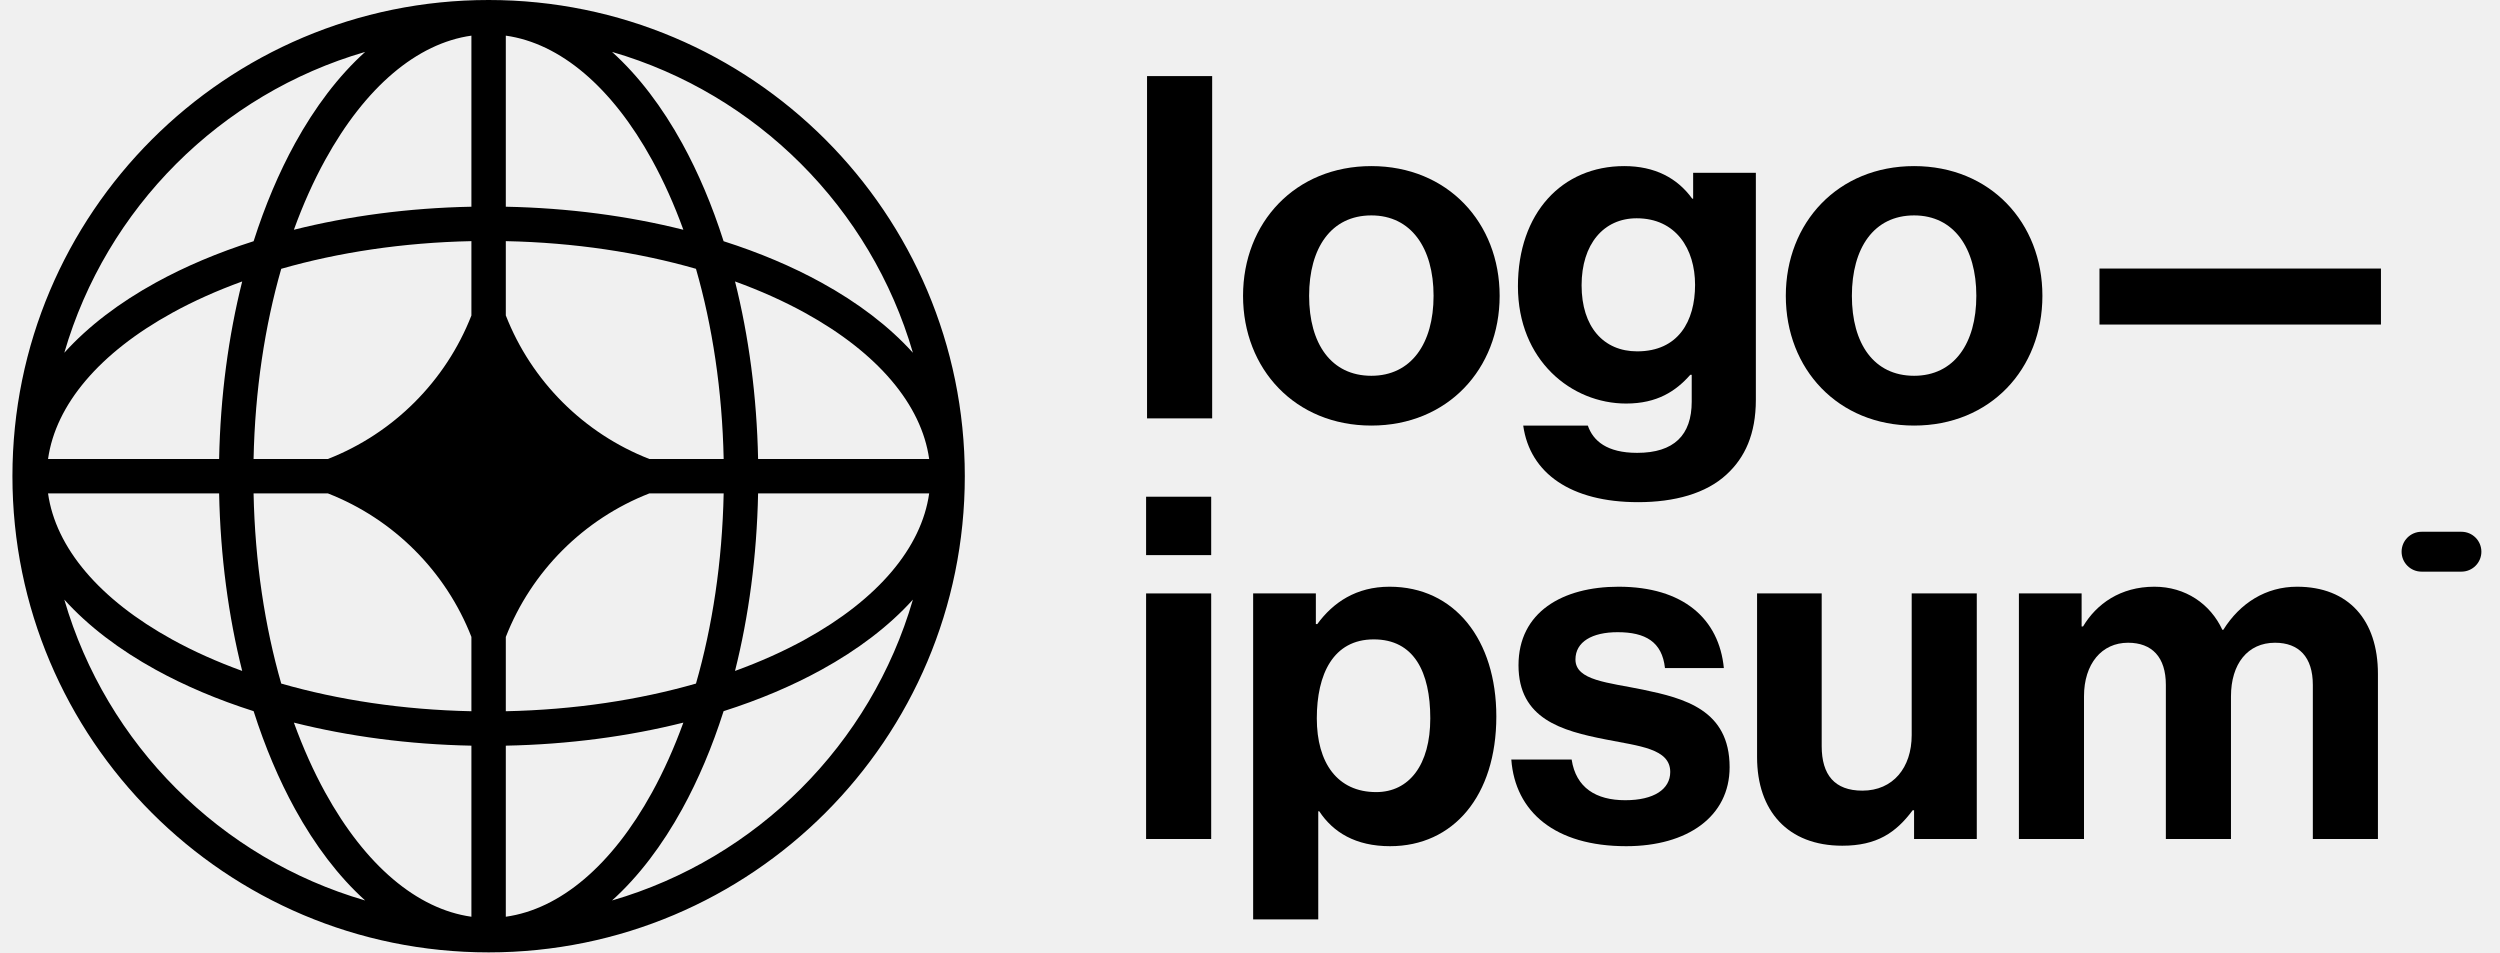
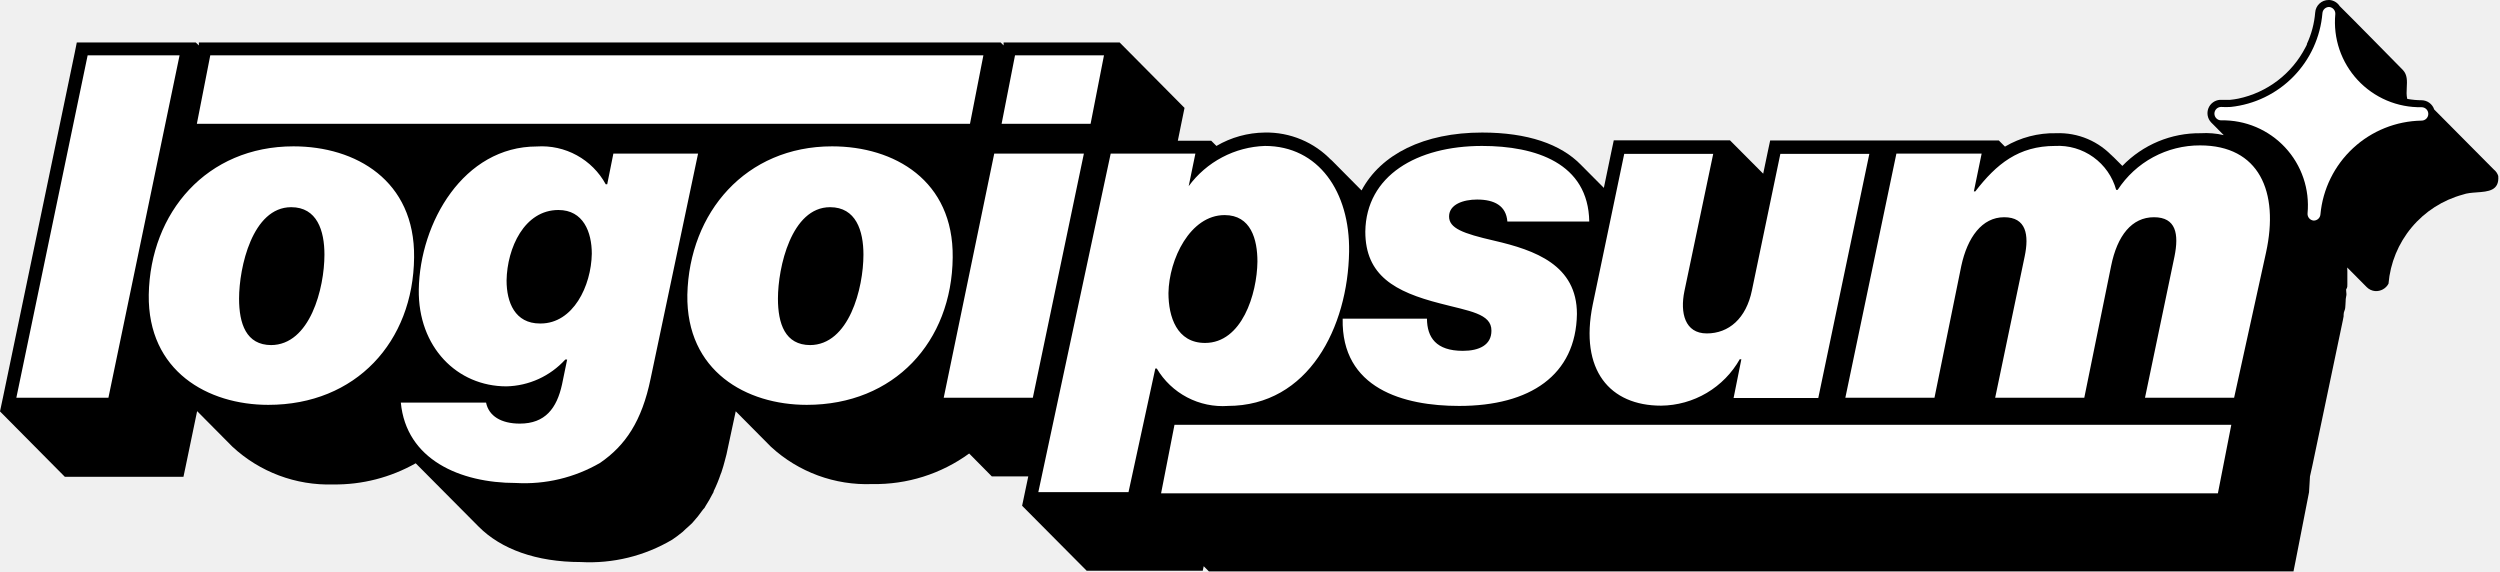
- <svg xmlns="http://www.w3.org/2000/svg" id="logo-77" width="105" height="40" viewBox="0 0 105 40" fill="none">
-   <path class="ccustom" d="M48.136 35.238H50.87V24.924H48.136V35.238ZM48.136 23.315H50.87V20.862H48.136V23.315Z" fill="black" />
-   <path class="ccustom" d="M52.632 38.616H55.367V34.072H55.407C55.99 34.957 56.935 35.54 58.383 35.54C61.037 35.54 62.846 33.429 62.846 30.091C62.846 26.874 61.097 24.642 58.362 24.642C56.955 24.642 55.99 25.306 55.327 26.21H55.266V24.924H52.632V38.616ZM57.8 33.268C56.171 33.268 55.306 32.041 55.306 30.171C55.306 28.322 55.99 26.854 57.699 26.854C59.388 26.854 60.072 28.221 60.072 30.171C60.072 32.122 59.187 33.268 57.8 33.268Z" fill="black" />
-   <path class="ccustom" d="M68.301 35.54C70.874 35.54 72.644 34.293 72.644 32.222C72.644 29.809 70.734 29.327 69.004 28.965C67.537 28.663 66.169 28.583 66.169 27.698C66.169 26.954 66.873 26.552 67.939 26.552C69.105 26.552 69.809 26.954 69.929 28.06H72.402C72.201 25.989 70.693 24.642 67.979 24.642C65.627 24.642 63.777 25.708 63.777 27.94C63.777 30.192 65.586 30.694 67.436 31.056C68.844 31.337 70.15 31.438 70.15 32.423C70.15 33.147 69.467 33.609 68.26 33.609C67.034 33.609 66.189 33.087 66.009 31.901H63.475C63.636 34.092 65.305 35.54 68.301 35.54Z" fill="black" />
-   <path class="ccustom" d="M83.025 35.238V24.924H80.291V30.875C80.291 32.242 79.507 33.207 78.22 33.207C77.054 33.207 76.511 32.544 76.511 31.337V24.924H73.797V31.8C73.797 34.052 75.083 35.52 77.376 35.52C78.823 35.52 79.627 34.977 80.331 34.032H80.391V35.238H83.025Z" fill="black" />
-   <path class="ccustom" d="M84.794 35.238H87.528V29.247C87.528 27.879 88.272 26.995 89.378 26.995C90.383 26.995 90.966 27.598 90.966 28.764V35.238H93.701V29.247C93.701 27.879 94.405 26.995 95.551 26.995C96.556 26.995 97.139 27.598 97.139 28.764V35.238H99.873V28.302C99.873 26.05 98.647 24.642 96.475 24.642C95.169 24.642 94.083 25.326 93.379 26.452H93.339C92.836 25.366 91.791 24.642 90.484 24.642C89.056 24.642 88.051 25.366 87.488 26.311H87.428V24.924H84.794V35.238Z" fill="black" />
-   <path class="ccustom" d="M48.176 17.572H50.911V3.196H48.176V17.572Z" fill="black" />
-   <path class="ccustom" d="M57.597 17.874C60.794 17.874 62.985 15.501 62.985 12.425C62.985 9.349 60.794 6.976 57.597 6.976C54.4 6.976 52.208 9.349 52.208 12.425C52.208 15.501 54.4 17.874 57.597 17.874ZM57.597 15.783C55.908 15.783 54.983 14.435 54.983 12.425C54.983 10.414 55.908 9.047 57.597 9.047C59.265 9.047 60.21 10.414 60.21 12.425C60.21 14.435 59.265 15.783 57.597 15.783Z" fill="black" />
-   <path class="ccustom" d="M68.8 21.091C70.328 21.091 71.655 20.729 72.52 19.924C73.284 19.221 73.746 18.235 73.746 16.788V7.258H71.112V8.343H71.072C70.449 7.479 69.504 6.976 68.217 6.976C65.603 6.976 63.753 8.947 63.753 12.023C63.753 15.139 66.005 16.949 68.297 16.949C69.604 16.949 70.388 16.426 70.992 15.742H71.052V16.868C71.052 18.276 70.308 19.02 68.76 19.02C67.493 19.02 66.91 18.517 66.689 17.874H63.975C64.256 19.884 65.985 21.091 68.8 21.091ZM68.76 14.757C67.352 14.757 66.427 13.732 66.427 11.983C66.427 10.254 67.352 9.168 68.74 9.168C70.388 9.168 71.193 10.454 71.193 11.963C71.193 13.491 70.489 14.757 68.76 14.757Z" fill="black" />
-   <path class="ccustom" d="M80.392 17.874C83.589 17.874 85.781 15.501 85.781 12.425C85.781 9.349 83.589 6.976 80.392 6.976C77.196 6.976 75.004 9.349 75.004 12.425C75.004 15.501 77.196 17.874 80.392 17.874ZM80.392 15.783C78.704 15.783 77.779 14.435 77.779 12.425C77.779 10.414 78.704 9.047 80.392 9.047C82.061 9.047 83.006 10.414 83.006 12.425C83.006 14.435 82.061 15.783 80.392 15.783Z" fill="black" />
-   <path class="ccustom" d="M88.178 13.631H100V11.279H88.178V13.631Z" fill="black" />
-   <path class="ccustom" d="M100.867 23.172C100.867 22.709 101.242 22.334 101.705 22.334H103.38C103.843 22.334 104.218 22.709 104.218 23.172C104.218 23.634 103.843 24.009 103.38 24.009H101.705C101.242 24.009 100.867 23.634 100.867 23.172Z" fill="black" />
-   <path class="ccustom" fill-rule="evenodd" clip-rule="evenodd" d="M20.522 0C31.567 0 40.522 8.954 40.522 20C40.522 31.046 31.567 40 20.522 40C9.476 40 0.522 31.046 0.522 20C0.522 8.954 9.476 0 20.522 0ZM19.799 1.497C17.517 1.818 15.345 3.651 13.658 6.717C13.169 7.607 12.727 8.589 12.343 9.65C14.636 9.074 17.155 8.734 19.799 8.682V1.497ZM10.652 10.131C11.131 8.63 11.716 7.248 12.391 6.021C13.227 4.501 14.219 3.188 15.337 2.18C9.258 3.945 4.467 8.737 2.701 14.816C3.71 13.698 5.022 12.706 6.542 11.87C7.77 11.194 9.151 10.609 10.652 10.131ZM10.172 11.821C9.596 14.114 9.256 16.633 9.203 19.277H2.018C2.339 16.995 4.173 14.823 7.239 13.136C8.128 12.647 9.111 12.206 10.172 11.821ZM10.65 19.277C10.709 16.392 11.125 13.683 11.812 11.29C14.205 10.603 16.914 10.188 19.799 10.128V13.251C18.722 16.006 16.527 18.201 13.772 19.277H10.65ZM9.203 20.723H2.018C2.339 23.005 4.173 25.177 7.239 26.864C8.128 27.353 9.111 27.794 10.172 28.179C9.596 25.886 9.256 23.367 9.203 20.723ZM11.812 28.71C11.125 26.317 10.709 23.608 10.65 20.723H13.772C16.527 21.799 18.723 23.994 19.799 26.749V29.872C16.914 29.812 14.205 29.397 11.812 28.71ZM10.652 29.869C9.151 29.391 7.77 28.806 6.542 28.13C5.022 27.294 3.71 26.302 2.701 25.184C4.467 31.263 9.258 36.055 15.337 37.82C14.219 36.812 13.227 35.499 12.391 33.979C11.716 32.752 11.131 31.37 10.652 29.869ZM19.799 38.503C17.517 38.182 15.345 36.349 13.658 33.283C13.169 32.393 12.727 31.41 12.343 30.35C14.636 30.926 17.155 31.266 19.799 31.318V38.503ZM25.706 37.82C26.824 36.812 27.816 35.499 28.652 33.979C29.327 32.752 29.913 31.37 30.391 29.869C31.892 29.391 33.273 28.806 34.501 28.13C36.021 27.294 37.334 26.302 38.342 25.184C36.576 31.263 31.785 36.055 25.706 37.82ZM28.701 30.35C28.316 31.41 27.874 32.393 27.385 33.283C25.699 36.349 23.526 38.182 21.244 38.503V31.318C23.888 31.266 26.407 30.926 28.701 30.35ZM30.871 28.179C31.932 27.794 32.915 27.353 33.804 26.864C36.87 25.177 38.704 23.005 39.025 20.723H31.84C31.787 23.367 31.447 25.886 30.871 28.179ZM30.394 20.723C30.334 23.608 29.919 26.317 29.231 28.71C26.838 29.397 24.13 29.812 21.244 29.872V26.752C22.32 23.995 24.516 21.799 27.272 20.723H30.394ZM31.84 19.277H39.025C38.704 16.995 36.87 14.823 33.804 13.136C32.915 12.647 31.932 12.206 30.871 11.821C31.447 14.114 31.787 16.633 31.84 19.277ZM29.231 11.29C29.919 13.683 30.334 16.392 30.394 19.277H27.272C24.516 18.201 22.32 16.005 21.244 13.248V10.128C24.13 10.188 26.838 10.603 29.231 11.29ZM30.391 10.131C31.892 10.609 33.273 11.194 34.501 11.87C36.021 12.706 37.334 13.698 38.342 14.816C36.576 8.737 31.785 3.945 25.706 2.18C26.824 3.188 27.816 4.501 28.652 6.021C29.327 7.248 29.913 8.63 30.391 10.131ZM21.244 1.497C23.526 1.818 25.699 3.651 27.385 6.717C27.874 7.607 28.316 8.589 28.701 9.65C26.407 9.074 23.888 8.734 21.244 8.682V1.497Z" fill="black" />
+ <svg xmlns="http://www.w3.org/2000/svg" id="logo-78" width="175" height="40" viewBox="0 0 175 40" fill="none">
+   <path class="ccustom" d="M170.394 7.664L174.568 11.867C174.714 11.983 174.822 12.14 174.878 12.317C174.963 13.351 174.18 13.408 173.38 13.466C173.034 13.491 172.685 13.516 172.402 13.621C170.998 14.001 169.746 14.803 168.815 15.919C167.883 17.035 167.318 18.411 167.195 19.859C167.105 20.027 166.969 20.164 166.802 20.256C166.636 20.347 166.447 20.389 166.257 20.375C166.037 20.356 165.831 20.259 165.675 20.103L164.305 18.724C164.315 18.818 164.315 18.912 164.315 18.987V19.897C164.315 19.954 164.317 20.01 164.31 20.065C164.301 20.127 164.28 20.189 164.231 20.253V20.338C164.231 20.381 164.236 20.421 164.241 20.462C164.251 20.545 164.262 20.631 164.231 20.75C164.201 20.862 164.198 20.992 164.194 21.109C164.193 21.178 164.191 21.242 164.184 21.294C164.174 21.367 164.174 21.445 164.168 21.522C164.162 21.595 164.15 21.667 164.118 21.735C164.074 21.831 164.059 21.922 164.055 22.014C164.052 22.058 164.052 22.103 164.052 22.148L163.996 22.439L161.867 32.589L161.698 33.349L161.632 34.456L160.694 39.249L160.544 40H84.625L84.259 39.634L84.193 39.953H76.069L71.548 35.403L71.979 33.349H69.428L67.842 31.745C65.875 33.178 63.493 33.928 61.06 33.884C58.444 33.987 55.894 33.049 53.968 31.276L51.501 28.79L50.966 31.285C50.901 31.642 50.816 31.979 50.722 32.308L50.638 32.617L50.497 33.068C50.486 33.107 50.47 33.144 50.45 33.18C50.311 33.594 50.145 33.998 49.953 34.39C49.958 34.405 49.958 34.422 49.953 34.437C49.928 34.489 49.9 34.539 49.869 34.587C49.727 34.867 49.571 35.14 49.4 35.403C49.368 35.451 49.34 35.502 49.315 35.553L49.212 35.666C48.983 35.995 48.732 36.308 48.462 36.604C48.387 36.678 48.313 36.748 48.238 36.816C48.161 36.886 48.083 36.955 48.002 37.026L47.795 37.223C47.665 37.331 47.532 37.436 47.396 37.536C47.284 37.619 47.17 37.699 47.054 37.777C45.121 38.922 42.891 39.467 40.647 39.343C37.552 39.343 35.075 38.443 33.508 36.867L29.099 32.43C27.338 33.426 25.344 33.938 23.321 33.912C20.713 33.992 18.178 33.042 16.266 31.266L13.799 28.78L13.002 32.617L12.842 33.377H4.54L0 28.799L0.235 27.692L5.225 3.724L5.375 2.974H13.705L13.921 3.18V2.974H70.047L70.253 3.18V2.974H78.377L82.917 7.552L82.692 8.649L82.448 9.85H84.784L85.15 10.216C86.178 9.613 87.345 9.29 88.537 9.278C89.413 9.26 90.282 9.427 91.09 9.766C91.898 10.105 92.626 10.61 93.227 11.248L93.105 11.107L95.309 13.33C96.651 10.807 99.662 9.278 103.752 9.278C106.923 9.278 109.259 10.084 110.675 11.548L112.27 13.152L112.805 10.572L112.964 9.822H121.097L123.424 12.158L123.752 10.582L123.912 9.831H139.916L140.347 10.263C141.431 9.623 142.672 9.298 143.931 9.325C144.688 9.295 145.442 9.434 146.14 9.73C146.837 10.027 147.46 10.475 147.964 11.041C147.938 11.012 147.913 10.982 147.888 10.953C147.843 10.899 147.798 10.847 147.75 10.798L148.565 11.614C149.275 10.878 150.129 10.296 151.072 9.902C152.016 9.509 153.03 9.312 154.052 9.325C154.595 9.291 155.137 9.337 155.663 9.46L154.775 8.565C154.654 8.435 154.572 8.274 154.539 8.1C154.506 7.926 154.523 7.746 154.587 7.581C154.652 7.417 154.762 7.273 154.905 7.169C155.048 7.064 155.217 7.001 155.394 6.989H156.107C156.299 6.97 156.49 6.942 156.679 6.904C157.676 6.695 158.614 6.266 159.425 5.65C160.237 5.033 160.901 4.244 161.37 3.34C161.411 3.27 161.448 3.198 161.482 3.124V3.077C161.805 2.382 162.001 1.636 162.064 0.872C162.08 0.635 162.187 0.413 162.361 0.251C162.535 0.089 162.764 -0.001 163.002 2.72188e-06H163.077C163.219 0.014 163.357 0.059 163.479 0.134C163.601 0.209 163.704 0.311 163.781 0.432C164.456 1.088 168.208 4.906 168.208 4.906C168.521 5.242 168.498 5.679 168.474 6.12C168.459 6.394 168.444 6.669 168.508 6.923C168.679 6.954 168.852 6.977 169.024 6.993C169.19 7.008 169.356 7.016 169.522 7.017C169.716 7.021 169.905 7.085 170.061 7.201C170.217 7.317 170.334 7.479 170.394 7.664Z" fill="black" />
+   <path d="M42.936 10.751H48.865L45.544 26.501C44.934 29.484 43.771 31.191 42.007 32.401C40.224 33.437 38.175 33.926 36.116 33.809C32.195 33.809 28.433 32.167 28.058 28.18H34.024C34.212 29.118 35.075 29.653 36.388 29.653C38.161 29.653 38.977 28.584 39.343 26.904L39.7 25.169H39.568C39.045 25.744 38.41 26.207 37.702 26.53C36.994 26.852 36.228 27.028 35.45 27.045C31.998 27.045 29.259 24.296 29.315 20.272C29.39 15.582 32.448 10.253 37.58 10.253C38.552 10.188 39.523 10.402 40.377 10.871C41.232 11.34 41.934 12.043 42.401 12.899H42.505L42.936 10.751ZM37.842 22.645C40.122 22.645 41.388 20.019 41.426 17.758C41.426 16.248 40.835 14.7 39.09 14.7C36.707 14.7 35.497 17.355 35.46 19.634C35.46 21.173 36.051 22.645 37.795 22.645M104.4 23.152C104.4 24.156 103.536 24.559 102.401 24.559C100.525 24.559 99.897 23.621 99.887 22.308H93.987C93.884 27.204 98.255 28.415 102.139 28.415C107.101 28.415 110.319 26.266 110.385 21.979C110.385 18.555 107.467 17.514 104.597 16.848C102.392 16.341 101.426 15.976 101.435 15.141C101.445 14.306 102.43 13.968 103.396 13.968C104.606 13.968 105.431 14.4 105.516 15.507H111.248C111.182 11.416 107.495 10.216 103.743 10.216C99.184 10.216 95.628 12.289 95.572 16.21C95.572 19.296 97.655 20.431 100.797 21.238C102.814 21.773 104.418 21.942 104.4 23.152ZM148.236 13.293H148.133C147.878 12.369 147.314 11.56 146.536 11.001C145.758 10.441 144.812 10.164 143.855 10.216C141.304 10.216 139.747 11.482 138.274 13.396H138.171L138.715 10.751H132.748L129.174 27.842H135.413L137.289 18.621C137.72 16.613 138.743 15.206 140.291 15.206C141.839 15.206 142.045 16.445 141.726 17.955L139.662 27.842H145.9L147.777 18.621C148.208 16.482 149.231 15.206 150.778 15.206C152.326 15.206 152.533 16.379 152.214 17.955L150.15 27.842H156.388L158.621 17.683C159.559 13.396 158.124 10.178 154.006 10.178C152.86 10.174 151.732 10.456 150.724 11C149.716 11.544 148.861 12.332 148.236 13.293ZM1.144 27.842H7.589L12.57 3.874H6.135L1.144 27.842ZM20.544 10.244C24.897 10.244 29.052 12.627 28.987 18.021C28.93 23.921 24.916 28.34 18.78 28.34C14.559 28.34 10.338 25.994 10.413 20.628C10.516 14.869 14.475 10.244 20.544 10.244ZM18.959 24.156C21.707 24.156 22.711 20.169 22.711 17.824C22.711 16.145 22.195 14.503 20.384 14.503C17.664 14.503 16.735 18.724 16.735 20.901C16.735 22.645 17.223 24.156 18.996 24.156M14.719 3.874L13.78 8.668H67.899L68.837 3.874H14.719ZM58.246 10.244C62.598 10.244 66.754 12.627 66.689 18.021C66.632 23.921 62.608 28.34 56.473 28.34C52.251 28.34 48.03 25.994 48.114 20.628C48.246 14.869 52.204 10.244 58.246 10.244ZM56.688 24.156C59.437 24.156 60.441 20.169 60.441 17.824C60.441 16.145 59.916 14.503 58.105 14.503C55.394 14.503 54.456 18.724 54.456 20.901C54.456 22.645 54.944 24.156 56.726 24.156M71.051 3.874L70.112 8.668H76.341L77.279 3.874H71.051ZM66.06 27.842H72.298L75.872 10.751H69.597L66.06 27.842ZM85.966 28.415C84.973 28.485 83.98 28.278 83.099 27.815C82.217 27.353 81.482 26.654 80.975 25.797H80.872L78.996 34.447H72.683L77.749 10.751H83.677L83.208 13.03C83.827 12.188 84.629 11.497 85.554 11.01C86.478 10.522 87.501 10.251 88.546 10.216C92.298 10.216 94.503 13.433 94.437 17.617C94.353 22.88 91.623 28.415 85.929 28.415H85.966ZM85.722 15.056C83.311 15.056 81.829 18.143 81.792 20.516C81.792 22.167 82.373 24.006 84.353 24.006C86.932 24.006 87.992 20.591 88.02 18.311C88.02 16.764 87.57 15.056 85.722 15.056ZM121.792 25.15H121.895L121.351 27.861H127.279L130.854 10.769H124.625L122.636 20.319C122.233 22.298 121.013 23.34 119.475 23.34C117.936 23.34 117.598 21.895 117.908 20.385L119.925 10.769H113.696L111.491 21.323C110.553 25.919 112.692 28.396 116.276 28.396C117.401 28.385 118.504 28.077 119.472 27.504C120.44 26.931 121.241 26.113 121.792 25.131V25.15ZM155.253 34.531L156.191 29.737H82.214L81.276 34.531H155.253Z" fill="white" />
+   <path d="M161.96 15.441C161.899 15.436 161.839 15.419 161.784 15.391C161.728 15.363 161.679 15.325 161.639 15.277C161.599 15.23 161.569 15.176 161.55 15.117C161.531 15.058 161.524 14.996 161.529 14.934C161.607 14.099 161.508 13.256 161.238 12.462C160.968 11.668 160.533 10.939 159.961 10.324C159.39 9.71 158.695 9.223 157.923 8.895C157.15 8.568 156.317 8.407 155.478 8.424C155.354 8.424 155.235 8.375 155.147 8.287C155.059 8.199 155.009 8.079 155.009 7.955C155.009 7.831 155.059 7.711 155.147 7.623C155.235 7.535 155.354 7.486 155.478 7.486C155.703 7.5 155.929 7.5 156.154 7.486C157.82 7.308 159.372 6.556 160.543 5.357C161.715 4.159 162.431 2.589 162.57 0.919C162.58 0.802 162.633 0.692 162.72 0.612C162.807 0.532 162.921 0.487 163.039 0.488C163.101 0.493 163.161 0.509 163.216 0.538C163.271 0.566 163.32 0.604 163.36 0.651C163.401 0.698 163.431 0.753 163.45 0.812C163.469 0.871 163.476 0.933 163.471 0.994C163.393 1.829 163.492 2.671 163.761 3.465C164.031 4.258 164.465 4.986 165.035 5.601C165.606 6.215 166.299 6.702 167.07 7.031C167.842 7.359 168.674 7.52 169.512 7.505C169.636 7.505 169.756 7.554 169.844 7.642C169.932 7.73 169.981 7.849 169.981 7.974C169.981 8.098 169.932 8.217 169.844 8.305C169.756 8.393 169.636 8.443 169.512 8.443C167.73 8.472 166.021 9.159 164.714 10.371C163.407 11.583 162.593 13.235 162.43 15.009C162.42 15.127 162.367 15.237 162.28 15.317C162.193 15.397 162.079 15.441 161.96 15.441Z" fill="white" />
</svg>
